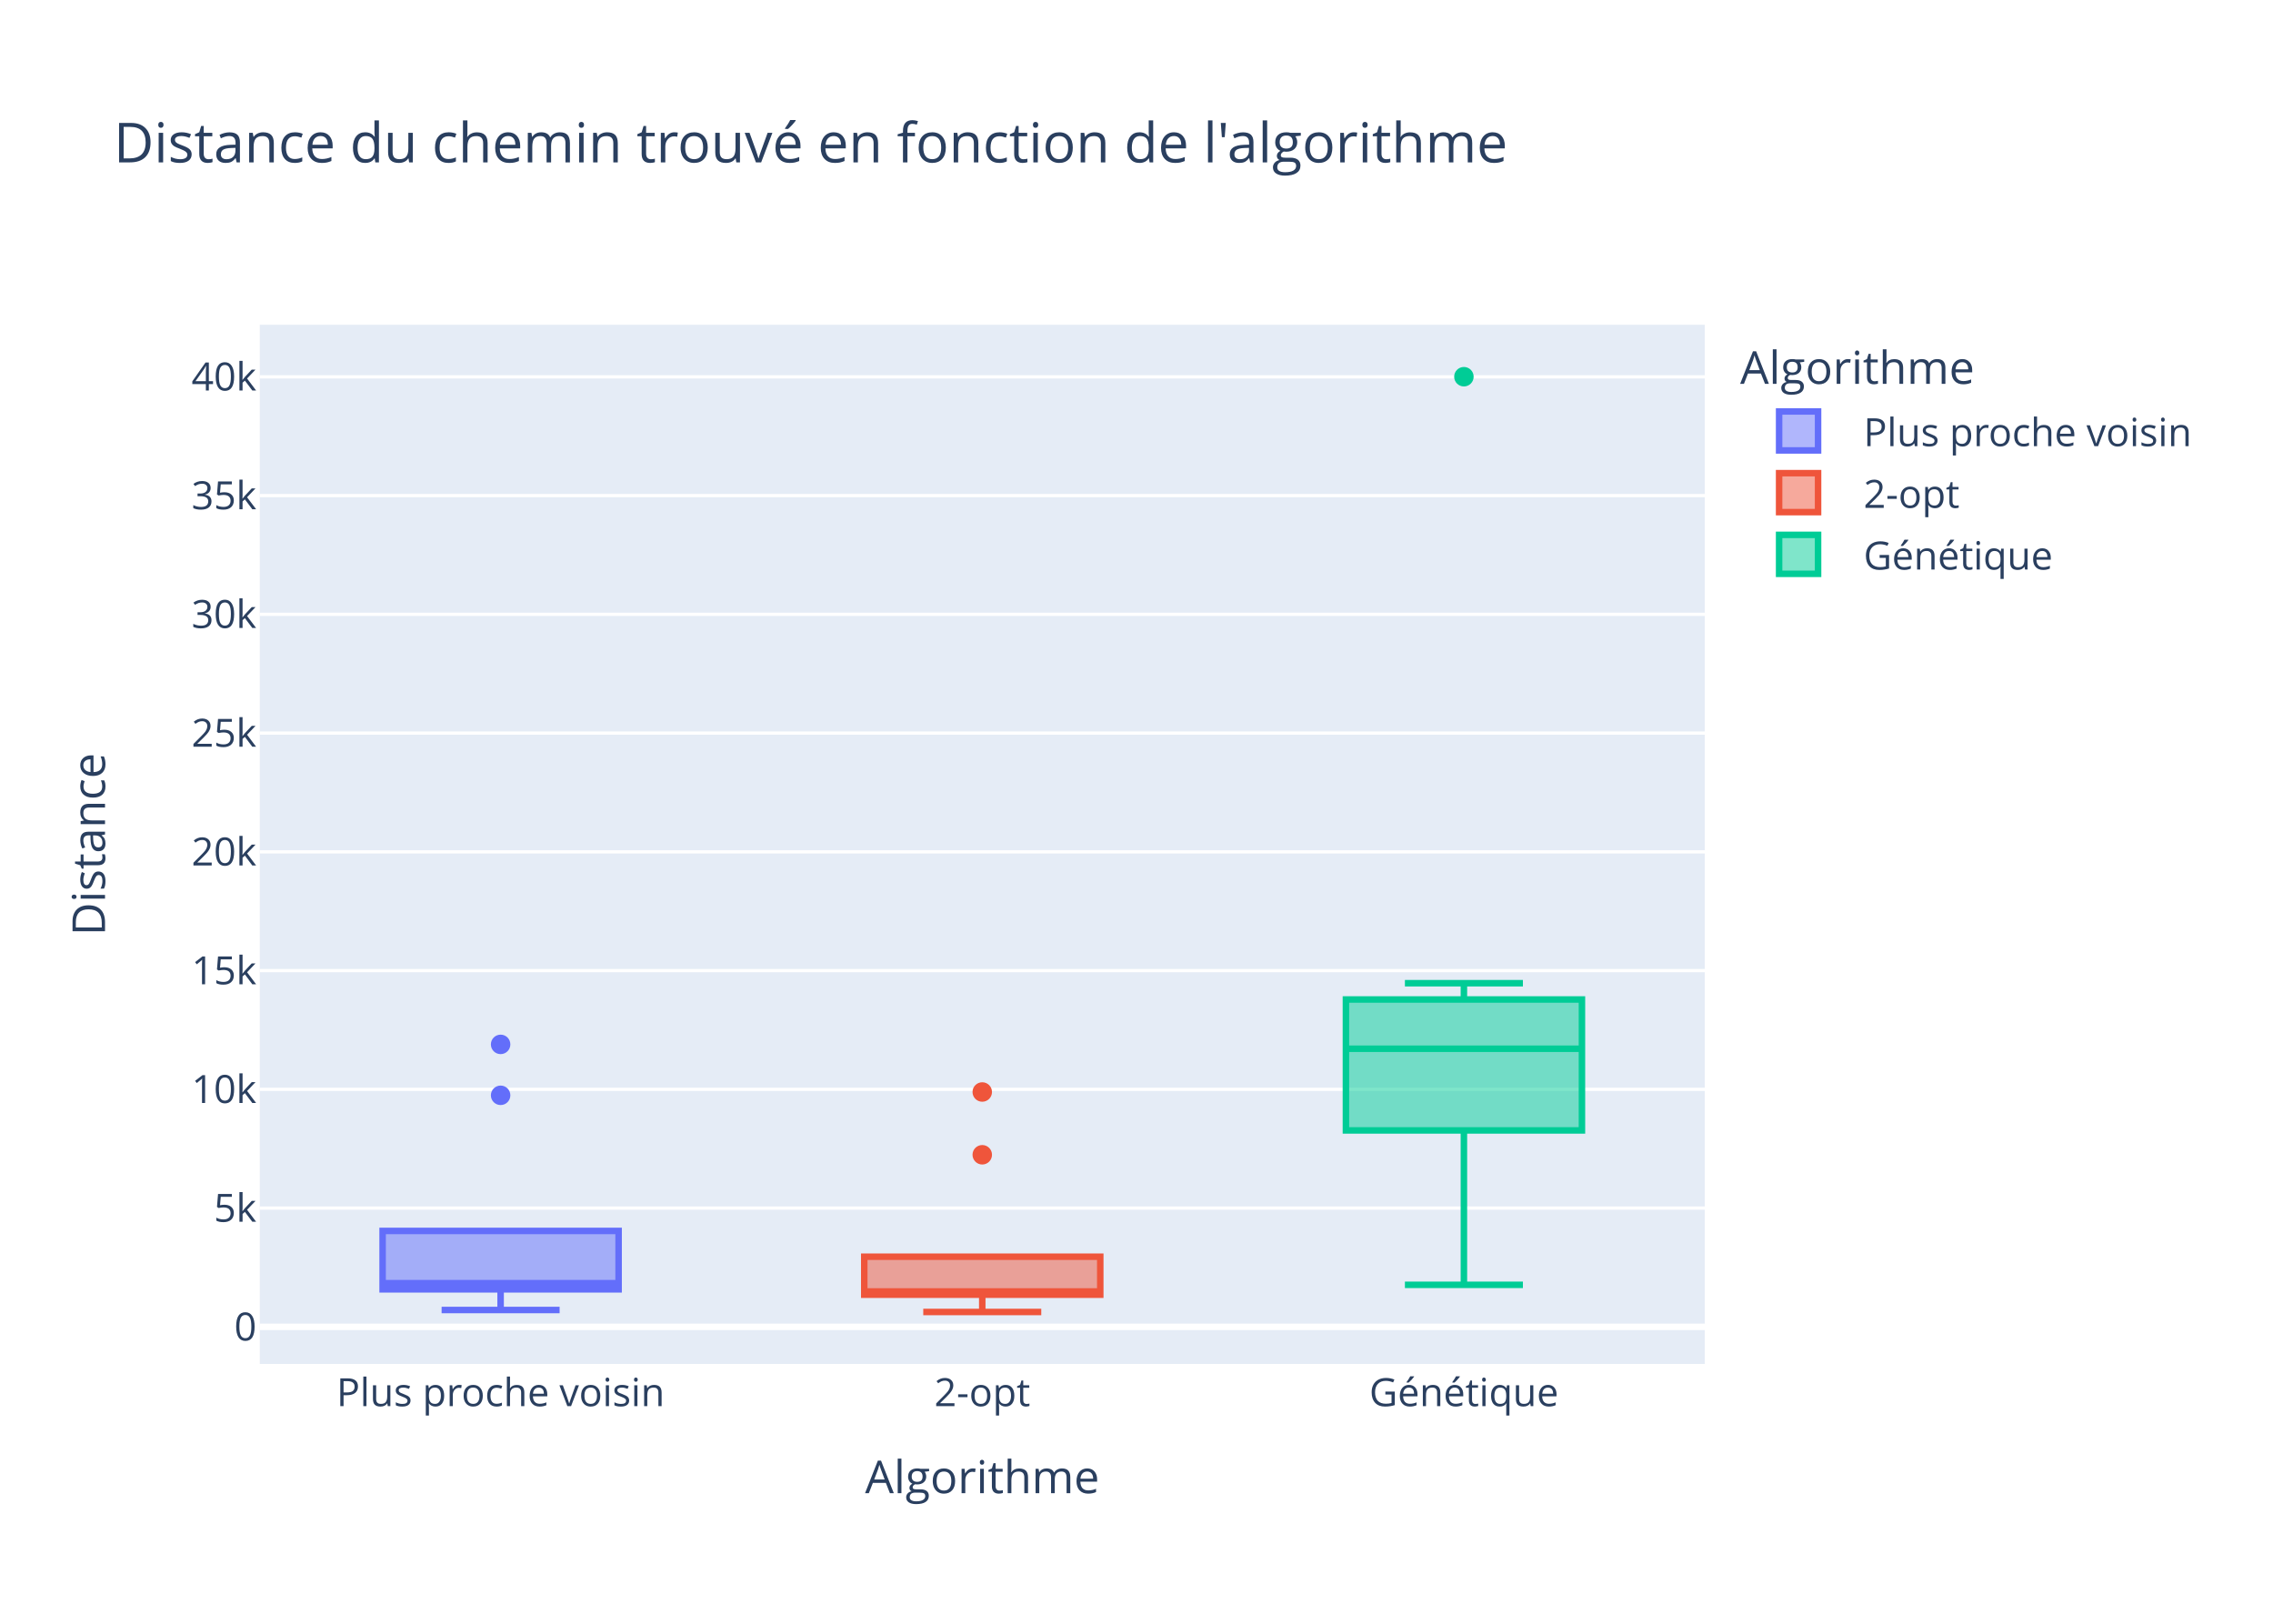
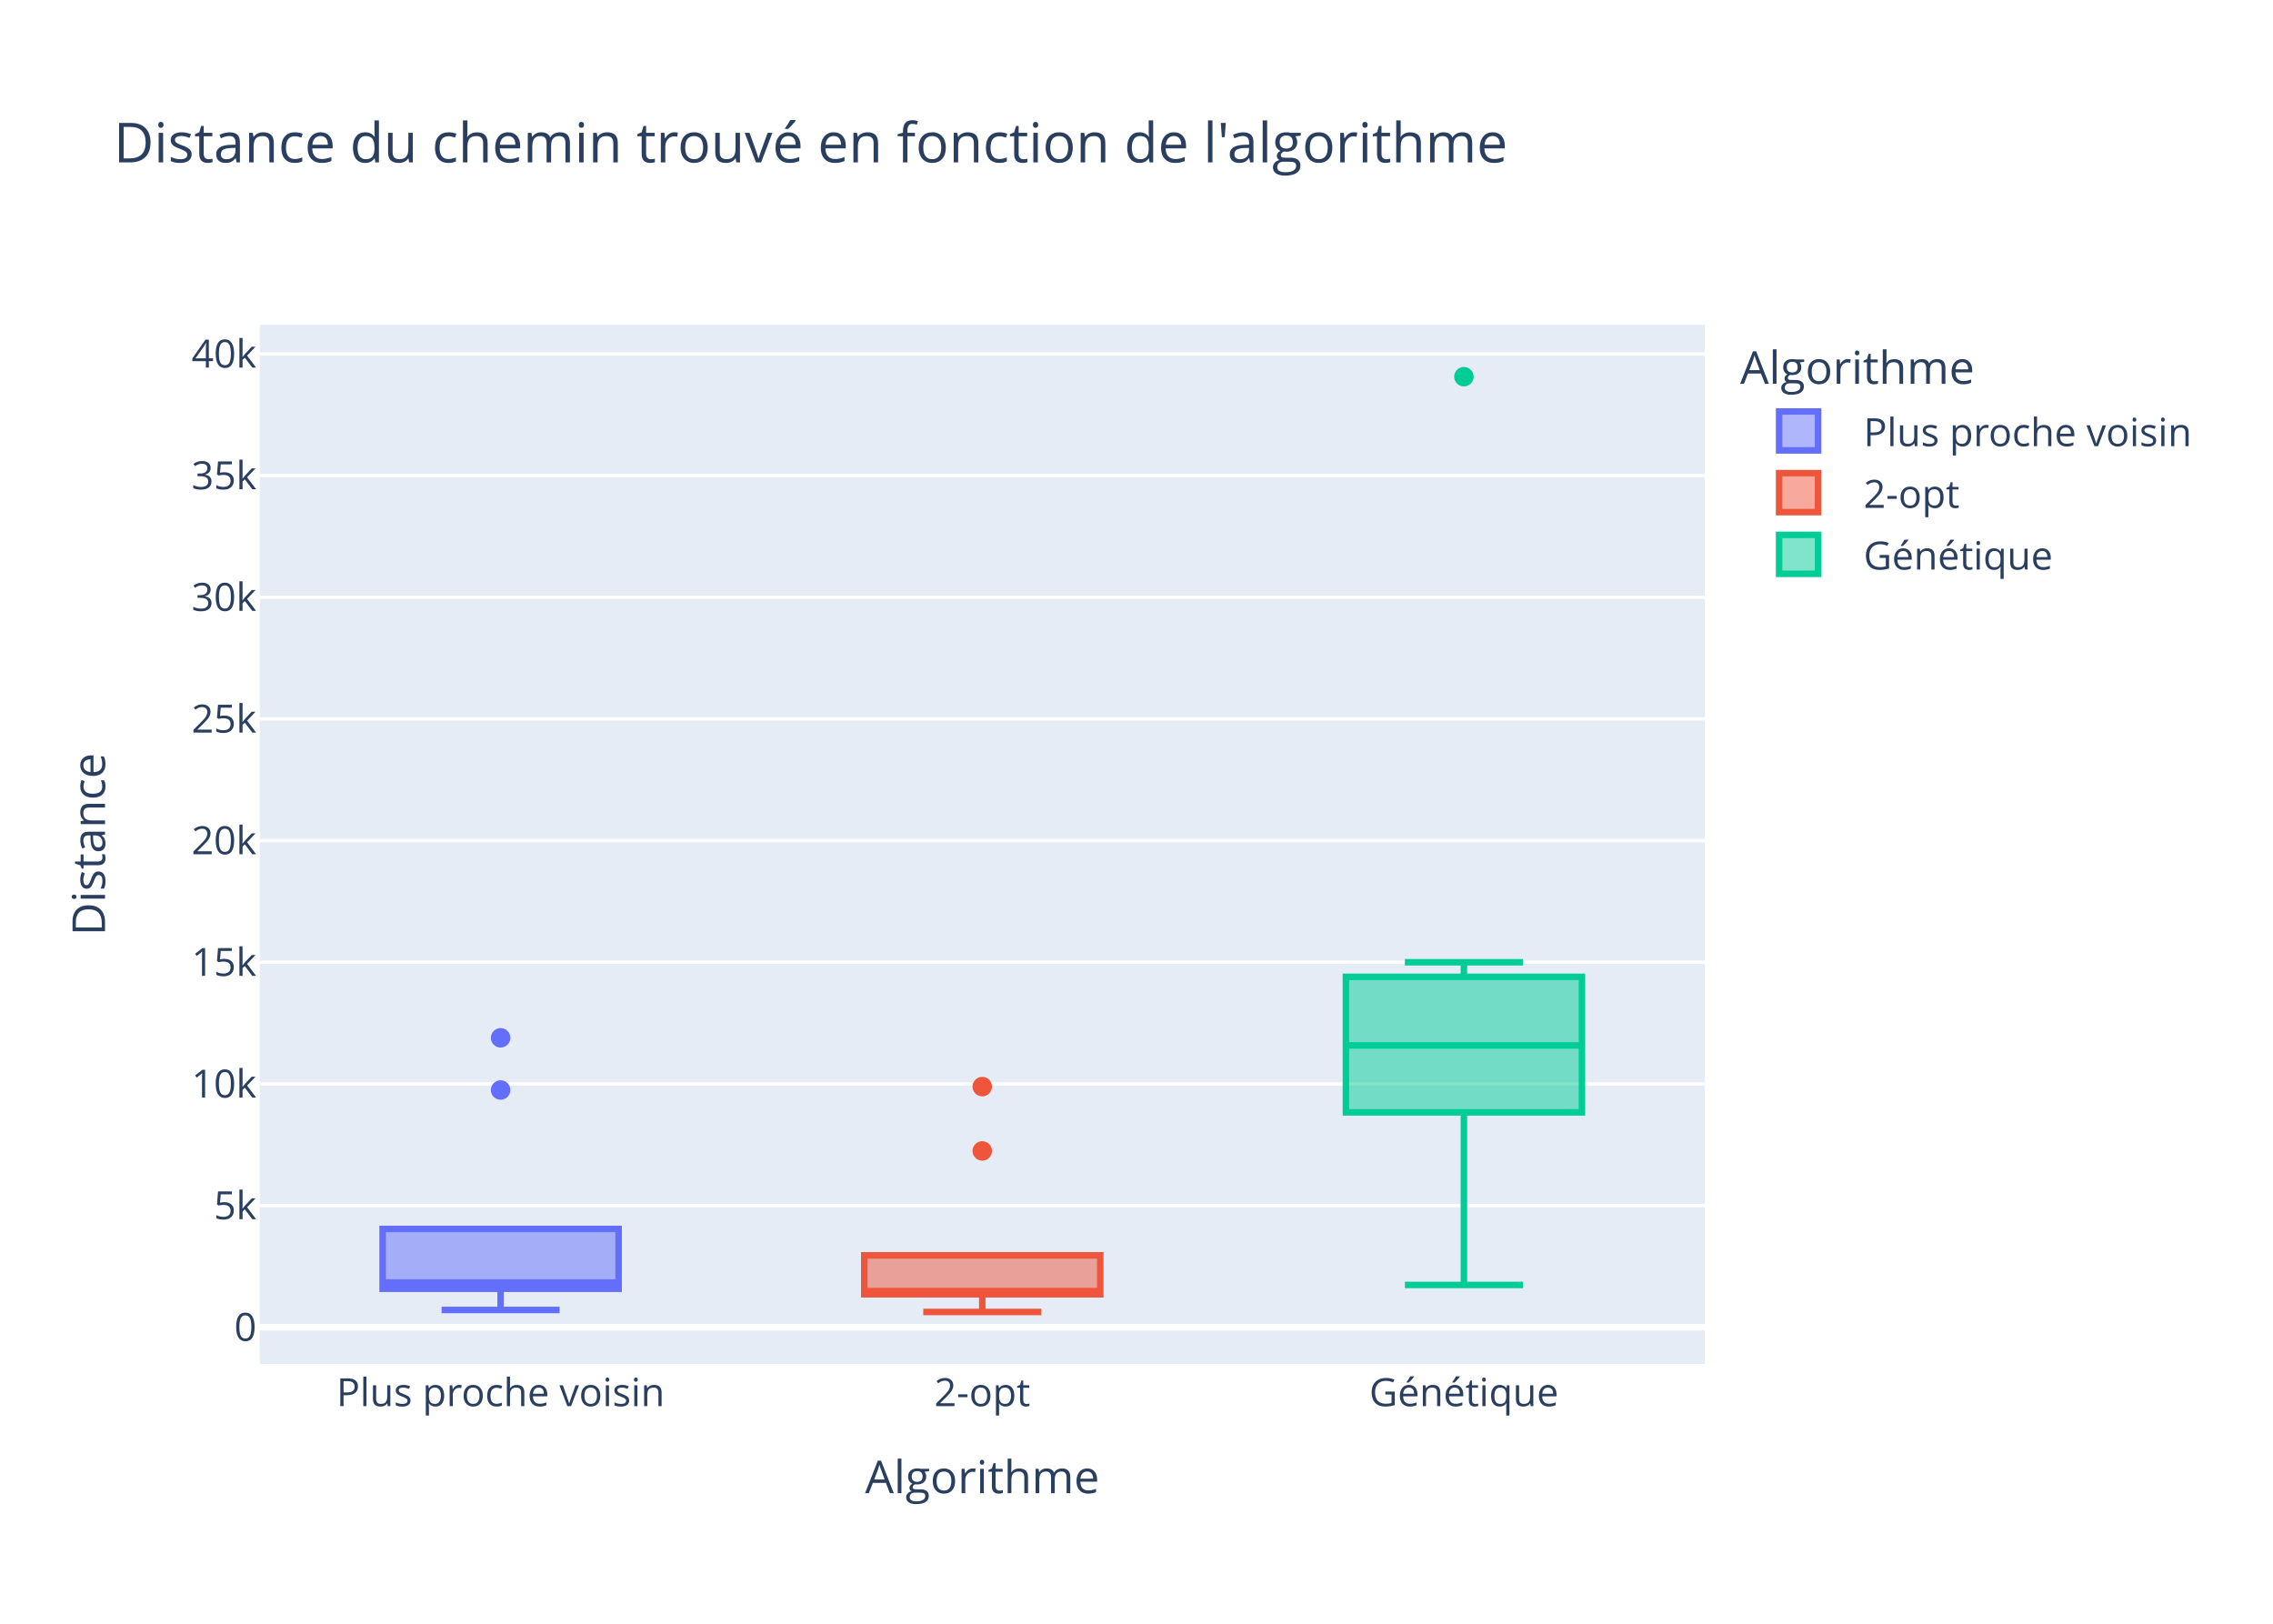
<svg xmlns="http://www.w3.org/2000/svg" class="main-svg" width="700" height="500" style="" viewBox="0 0 700 500">
  <rect x="0" y="0" width="700" height="500" style="fill: rgb(255, 255, 255); fill-opacity: 1;" />
-   <defs id="defs-6ea54f">
+   <defs id="defs-5ed09a">
    <g class="clips">
-       <clipPath id="clip6ea54fxyplot" class="plotclip">
+       <clipPath id="clip5ed09axyplot" class="plotclip">
        <rect width="445" height="320" />
      </clipPath>
-       <clipPath class="axesclip" id="clip6ea54fx">
+       <clipPath class="axesclip" id="clip5ed09ax">
        <rect x="80" y="0" width="445" height="500" />
      </clipPath>
-       <clipPath class="axesclip" id="clip6ea54fy">
+       <clipPath class="axesclip" id="clip5ed09ay">
        <rect x="0" y="100" width="700" height="320" />
      </clipPath>
-       <clipPath class="axesclip" id="clip6ea54fxy">
+       <clipPath class="axesclip" id="clip5ed09axy">
        <rect x="80" y="100" width="445" height="320" />
      </clipPath>
    </g>
    <g class="gradients" />
    <g class="patterns" />
  </defs>
  <g class="bglayer">
    <rect class="bg" x="80" y="100" width="445" height="320" style="fill: rgb(229, 236, 246); fill-opacity: 1; stroke-width: 0;" />
  </g>
  <g class="layer-below">
    <g class="imagelayer" />
    <g class="shapelayer" />
  </g>
  <g class="cartesianlayer">
    <g class="subplot xy">
      <g class="layer-subplot">
        <g class="shapelayer" />
        <g class="imagelayer" />
      </g>
      <g class="minor-gridlayer">
        <g class="x" />
        <g class="y" />
      </g>
      <g class="gridlayer">
        <g class="x" />
        <g class="y">
-           <path class="ygrid crisp" transform="translate(0,372.01)" d="M80,0h445" style="stroke: rgb(255, 255, 255); stroke-opacity: 1; stroke-width: 1px;" />
-           <path class="ygrid crisp" transform="translate(0,335.44)" d="M80,0h445" style="stroke: rgb(255, 255, 255); stroke-opacity: 1; stroke-width: 1px;" />
-           <path class="ygrid crisp" transform="translate(0,298.88)" d="M80,0h445" style="stroke: rgb(255, 255, 255); stroke-opacity: 1; stroke-width: 1px;" />
-           <path class="ygrid crisp" transform="translate(0,262.31)" d="M80,0h445" style="stroke: rgb(255, 255, 255); stroke-opacity: 1; stroke-width: 1px;" />
-           <path class="ygrid crisp" transform="translate(0,225.74)" d="M80,0h445" style="stroke: rgb(255, 255, 255); stroke-opacity: 1; stroke-width: 1px;" />
-           <path class="ygrid crisp" transform="translate(0,189.17)" d="M80,0h445" style="stroke: rgb(255, 255, 255); stroke-opacity: 1; stroke-width: 1px;" />
-           <path class="ygrid crisp" transform="translate(0,152.61)" d="M80,0h445" style="stroke: rgb(255, 255, 255); stroke-opacity: 1; stroke-width: 1px;" />
-           <path class="ygrid crisp" transform="translate(0,116.04)" d="M80,0h445" style="stroke: rgb(255, 255, 255); stroke-opacity: 1; stroke-width: 1px;" />
+           <path class="ygrid crisp" transform="translate(0,371.23)" d="M80,0h445" style="stroke: rgb(255, 255, 255); stroke-opacity: 1; stroke-width: 1px;" />
+           <path class="ygrid crisp" transform="translate(0,333.77)" d="M80,0h445" style="stroke: rgb(255, 255, 255); stroke-opacity: 1; stroke-width: 1px;" />
+           <path class="ygrid crisp" transform="translate(0,296.3)" d="M80,0h445" style="stroke: rgb(255, 255, 255); stroke-opacity: 1; stroke-width: 1px;" />
+           <path class="ygrid crisp" transform="translate(0,258.84)" d="M80,0h445" style="stroke: rgb(255, 255, 255); stroke-opacity: 1; stroke-width: 1px;" />
+           <path class="ygrid crisp" transform="translate(0,221.38)" d="M80,0h445" style="stroke: rgb(255, 255, 255); stroke-opacity: 1; stroke-width: 1px;" />
+           <path class="ygrid crisp" transform="translate(0,183.91)" d="M80,0h445" style="stroke: rgb(255, 255, 255); stroke-opacity: 1; stroke-width: 1px;" />
+           <path class="ygrid crisp" transform="translate(0,146.45)" d="M80,0h445" style="stroke: rgb(255, 255, 255); stroke-opacity: 1; stroke-width: 1px;" />
+           <path class="ygrid crisp" transform="translate(0,108.99)" d="M80,0h445" style="stroke: rgb(255, 255, 255); stroke-opacity: 1; stroke-width: 1px;" />
        </g>
      </g>
      <g class="zerolinelayer">
-         <path class="yzl zl crisp" transform="translate(0,408.58)" d="M80,0h445" style="stroke: rgb(255, 255, 255); stroke-opacity: 1; stroke-width: 2px;" />
+         <path class="yzl zl crisp" transform="translate(0,408.69)" d="M80,0h445" style="stroke: rgb(255, 255, 255); stroke-opacity: 1; stroke-width: 2px;" />
      </g>
      <path class="xlines-below" />
      <path class="ylines-below" />
      <g class="overlines-below" />
      <g class="xaxislayer-below" />
      <g class="yaxislayer-below" />
      <g class="overaxes-below" />
-       <g class="plot" transform="translate(80,100)" clip-path="url(#clip6ea54fxyplot)">
+       <g class="plot" transform="translate(80,100)" clip-path="url(#clip5ed09axyplot)">
        <g class="boxlayer mlayer">
          <g class="trace boxes" style="opacity: 1;">
-             <path class="box" d="M37.83,295.13H110.51M37.83,297.03H110.51V279.04H37.83ZM74.17,297.03V303.39M74.17,279.04V279.04M56,303.39H92.34M56,279.04H92.34" style="vector-effect: none; stroke-width: 2px; stroke: rgb(99, 110, 250); stroke-opacity: 1; fill: rgb(99, 110, 250); fill-opacity: 0.5;" />
+             <path class="box" d="M37.83,294.92H110.51M37.83,296.86H110.51V278.43H37.83ZM74.17,296.86V303.38M74.17,278.43V278.43M56,303.38H92.34M56,278.43H92.34" style="vector-effect: none; stroke-width: 2px; stroke: rgb(99, 110, 250); stroke-opacity: 1; fill: rgb(99, 110, 250); fill-opacity: 0.5;" />
            <g class="points">
-               <path class="point" transform="translate(74.17,237.28)" d="M3,0A3,3 0 1,1 0,-3A3,3 0 0,1 3,0Z" style="opacity: 1; stroke-width: 0px; fill: rgb(99, 110, 250); fill-opacity: 1;" />
-               <path class="point" transform="translate(74.17,221.6)" d="M3,0A3,3 0 1,1 0,-3A3,3 0 0,1 3,0Z" style="opacity: 1; stroke-width: 0px; fill: rgb(99, 110, 250); fill-opacity: 1;" />
+               <path class="point" transform="translate(74.17,235.65)" d="M3,0A3,3 0 1,1 0,-3A3,3 0 0,1 3,0Z" style="opacity: 1; stroke-width: 0px; fill: rgb(99, 110, 250); fill-opacity: 1;" />
+               <path class="point" transform="translate(74.17,219.58)" d="M3,0A3,3 0 1,1 0,-3A3,3 0 0,1 3,0Z" style="opacity: 1; stroke-width: 0px; fill: rgb(99, 110, 250); fill-opacity: 1;" />
            </g>
          </g>
          <g class="trace boxes" style="opacity: 1;">
-             <path class="box" d="M186.16,297.68H258.84M186.16,298.68H258.84V286.98H186.16ZM222.5,298.68V304M222.5,286.98V286.98M204.33,304H240.67M204.33,286.98H240.67" style="vector-effect: none; stroke-width: 2px; stroke: rgb(239, 85, 59); stroke-opacity: 1; fill: rgb(239, 85, 59); fill-opacity: 0.5;" />
+             <path class="box" d="M186.16,297.55H258.84M186.16,298.55H258.84V286.56H186.16ZM222.5,298.55V304M222.5,286.56V286.56M204.33,304H240.67M204.33,286.56H240.67" style="vector-effect: none; stroke-width: 2px; stroke: rgb(239, 85, 59); stroke-opacity: 1; fill: rgb(239, 85, 59); fill-opacity: 0.5;" />
            <g class="points">
-               <path class="point" transform="translate(222.5,255.59)" d="M3,0A3,3 0 1,1 0,-3A3,3 0 0,1 3,0Z" style="opacity: 1; stroke-width: 0px; fill: rgb(239, 85, 59); fill-opacity: 1;" />
-               <path class="point" transform="translate(222.5,236.26)" d="M3,0A3,3 0 1,1 0,-3A3,3 0 0,1 3,0Z" style="opacity: 1; stroke-width: 0px; fill: rgb(239, 85, 59); fill-opacity: 1;" />
+               <path class="point" transform="translate(222.5,254.41)" d="M3,0A3,3 0 1,1 0,-3A3,3 0 0,1 3,0Z" style="opacity: 1; stroke-width: 0px; fill: rgb(239, 85, 59); fill-opacity: 1;" />
+               <path class="point" transform="translate(222.5,234.6)" d="M3,0A3,3 0 1,1 0,-3A3,3 0 0,1 3,0Z" style="opacity: 1; stroke-width: 0px; fill: rgb(239, 85, 59); fill-opacity: 1;" />
            </g>
          </g>
          <g class="trace boxes" style="opacity: 1;">
-             <path class="box" d="M334.49,222.94H407.18M334.49,248.09H407.18V207.77H334.49ZM370.83,248.09V295.64M370.83,207.77V202.76M352.66,295.64H389M352.66,202.76H389" style="vector-effect: none; stroke-width: 2px; stroke: rgb(0, 204, 150); stroke-opacity: 1; fill: rgb(0, 204, 150); fill-opacity: 0.5;" />
+             <path class="box" d="M334.49,221.92H407.18M334.49,242.53H407.18V200.8H334.49ZM370.83,242.53V295.68M370.83,200.8V196.31M352.66,295.68H389M352.66,196.31H389" style="vector-effect: none; stroke-width: 2px; stroke: rgb(0, 204, 150); stroke-opacity: 1; fill: rgb(0, 204, 150); fill-opacity: 0.5;" />
            <g class="points">
              <path class="point" transform="translate(370.83,16)" d="M3,0A3,3 0 1,1 0,-3A3,3 0 0,1 3,0Z" style="opacity: 1; stroke-width: 0px; fill: rgb(0, 204, 150); fill-opacity: 1;" />
            </g>
          </g>
        </g>
      </g>
      <g class="overplot" />
      <path class="xlines-above crisp" d="M0,0" style="fill: none;" />
      <path class="ylines-above crisp" d="M0,0" style="fill: none;" />
      <g class="overlines-above" />
      <g class="xaxislayer-above">
        <g class="xtick">
          <text text-anchor="middle" x="0" y="433" transform="translate(154.17,0)" style="font-family: 'Open Sans', verdana, arial, sans-serif; font-size: 12px; fill: rgb(42, 63, 95); fill-opacity: 1; white-space: pre; opacity: 1;">Plus proche voisin</text>
        </g>
        <g class="xtick">
          <text text-anchor="middle" x="0" y="433" transform="translate(302.5,0)" style="font-family: 'Open Sans', verdana, arial, sans-serif; font-size: 12px; fill: rgb(42, 63, 95); fill-opacity: 1; white-space: pre; opacity: 1;">2-opt</text>
        </g>
        <g class="xtick">
          <text text-anchor="middle" x="0" y="433" transform="translate(450.83,0)" style="font-family: 'Open Sans', verdana, arial, sans-serif; font-size: 12px; fill: rgb(42, 63, 95); fill-opacity: 1; white-space: pre; opacity: 1;">Génétique</text>
        </g>
      </g>
      <g class="yaxislayer-above">
        <g class="ytick">
-           <text text-anchor="end" x="79" y="4.2" transform="translate(0,408.58)" style="font-family: 'Open Sans', verdana, arial, sans-serif; font-size: 12px; fill: rgb(42, 63, 95); fill-opacity: 1; white-space: pre; opacity: 1;">0</text>
-         </g>
-         <g class="ytick">
-           <text text-anchor="end" x="79" y="4.2" style="font-family: 'Open Sans', verdana, arial, sans-serif; font-size: 12px; fill: rgb(42, 63, 95); fill-opacity: 1; white-space: pre; opacity: 1;" transform="translate(0,372.01)">5k</text>
-         </g>
-         <g class="ytick">
-           <text text-anchor="end" x="79" y="4.2" style="font-family: 'Open Sans', verdana, arial, sans-serif; font-size: 12px; fill: rgb(42, 63, 95); fill-opacity: 1; white-space: pre; opacity: 1;" transform="translate(0,335.44)">10k</text>
-         </g>
-         <g class="ytick">
-           <text text-anchor="end" x="79" y="4.2" style="font-family: 'Open Sans', verdana, arial, sans-serif; font-size: 12px; fill: rgb(42, 63, 95); fill-opacity: 1; white-space: pre; opacity: 1;" transform="translate(0,298.88)">15k</text>
-         </g>
-         <g class="ytick">
-           <text text-anchor="end" x="79" y="4.2" style="font-family: 'Open Sans', verdana, arial, sans-serif; font-size: 12px; fill: rgb(42, 63, 95); fill-opacity: 1; white-space: pre; opacity: 1;" transform="translate(0,262.31)">20k</text>
-         </g>
-         <g class="ytick">
-           <text text-anchor="end" x="79" y="4.2" style="font-family: 'Open Sans', verdana, arial, sans-serif; font-size: 12px; fill: rgb(42, 63, 95); fill-opacity: 1; white-space: pre; opacity: 1;" transform="translate(0,225.74)">25k</text>
-         </g>
-         <g class="ytick">
-           <text text-anchor="end" x="79" y="4.2" style="font-family: 'Open Sans', verdana, arial, sans-serif; font-size: 12px; fill: rgb(42, 63, 95); fill-opacity: 1; white-space: pre; opacity: 1;" transform="translate(0,189.17)">30k</text>
-         </g>
-         <g class="ytick">
-           <text text-anchor="end" x="79" y="4.2" style="font-family: 'Open Sans', verdana, arial, sans-serif; font-size: 12px; fill: rgb(42, 63, 95); fill-opacity: 1; white-space: pre; opacity: 1;" transform="translate(0,152.61)">35k</text>
-         </g>
-         <g class="ytick">
-           <text text-anchor="end" x="79" y="4.2" style="font-family: 'Open Sans', verdana, arial, sans-serif; font-size: 12px; fill: rgb(42, 63, 95); fill-opacity: 1; white-space: pre; opacity: 1;" transform="translate(0,116.04)">40k</text>
+           <text text-anchor="end" x="79" y="4.2" transform="translate(0,408.69)" style="font-family: 'Open Sans', verdana, arial, sans-serif; font-size: 12px; fill: rgb(42, 63, 95); fill-opacity: 1; white-space: pre; opacity: 1;">0</text>
+         </g>
+         <g class="ytick">
+           <text text-anchor="end" x="79" y="4.2" style="font-family: 'Open Sans', verdana, arial, sans-serif; font-size: 12px; fill: rgb(42, 63, 95); fill-opacity: 1; white-space: pre; opacity: 1;" transform="translate(0,371.23)">5k</text>
+         </g>
+         <g class="ytick">
+           <text text-anchor="end" x="79" y="4.2" style="font-family: 'Open Sans', verdana, arial, sans-serif; font-size: 12px; fill: rgb(42, 63, 95); fill-opacity: 1; white-space: pre; opacity: 1;" transform="translate(0,333.77)">10k</text>
+         </g>
+         <g class="ytick">
+           <text text-anchor="end" x="79" y="4.2" style="font-family: 'Open Sans', verdana, arial, sans-serif; font-size: 12px; fill: rgb(42, 63, 95); fill-opacity: 1; white-space: pre; opacity: 1;" transform="translate(0,296.3)">15k</text>
+         </g>
+         <g class="ytick">
+           <text text-anchor="end" x="79" y="4.2" style="font-family: 'Open Sans', verdana, arial, sans-serif; font-size: 12px; fill: rgb(42, 63, 95); fill-opacity: 1; white-space: pre; opacity: 1;" transform="translate(0,258.84)">20k</text>
+         </g>
+         <g class="ytick">
+           <text text-anchor="end" x="79" y="4.2" style="font-family: 'Open Sans', verdana, arial, sans-serif; font-size: 12px; fill: rgb(42, 63, 95); fill-opacity: 1; white-space: pre; opacity: 1;" transform="translate(0,221.38)">25k</text>
+         </g>
+         <g class="ytick">
+           <text text-anchor="end" x="79" y="4.2" style="font-family: 'Open Sans', verdana, arial, sans-serif; font-size: 12px; fill: rgb(42, 63, 95); fill-opacity: 1; white-space: pre; opacity: 1;" transform="translate(0,183.91)">30k</text>
+         </g>
+         <g class="ytick">
+           <text text-anchor="end" x="79" y="4.2" style="font-family: 'Open Sans', verdana, arial, sans-serif; font-size: 12px; fill: rgb(42, 63, 95); fill-opacity: 1; white-space: pre; opacity: 1;" transform="translate(0,146.45)">35k</text>
+         </g>
+         <g class="ytick">
+           <text text-anchor="end" x="79" y="4.2" style="font-family: 'Open Sans', verdana, arial, sans-serif; font-size: 12px; fill: rgb(42, 63, 95); fill-opacity: 1; white-space: pre; opacity: 1;" transform="translate(0,108.99)">40k</text>
        </g>
      </g>
      <g class="overaxes-above" />
    </g>
  </g>
  <g class="polarlayer" />
  <g class="smithlayer" />
  <g class="ternarylayer" />
  <g class="geolayer" />
  <g class="funnelarealayer" />
  <g class="pielayer" />
  <g class="iciclelayer" />
  <g class="treemaplayer" />
  <g class="sunburstlayer" />
  <g class="glimages" />
-   <defs id="topdefs-6ea54f">
+   <defs id="topdefs-5ed09a">
    <g class="clips" />
-     <clipPath id="legend6ea54f">
+     <clipPath id="legend5ed09a">
      <rect width="154" height="86" x="0" y="0" />
    </clipPath>
  </defs>
  <g class="layer-above">
    <g class="imagelayer" />
    <g class="shapelayer" />
  </g>
  <g class="infolayer">
    <g class="legend" pointer-events="all" transform="translate(533.9,100)">
      <rect class="bg" shape-rendering="crispEdges" style="stroke: rgb(68, 68, 68); stroke-opacity: 1; fill: rgb(255, 255, 255); fill-opacity: 1; stroke-width: 0px;" width="154" height="86" x="0" y="0" />
-       <g class="scrollbox" transform="" clip-path="url(#legend6ea54f)">
+       <g class="scrollbox" transform="" clip-path="url(#legend5ed09a)">
        <text class="legendtitletext" text-anchor="start" x="2" y="18.2" style="font-family: 'Open Sans', verdana, arial, sans-serif; font-size: 14px; fill: rgb(42, 63, 95); fill-opacity: 1; white-space: pre;">Algorithme</text>
        <g class="groups" transform="">
          <g class="traces" transform="translate(0,32.7)" style="opacity: 1;">
            <text class="legendtext" text-anchor="start" x="40" y="4.68" style="font-family: 'Open Sans', verdana, arial, sans-serif; font-size: 12px; fill: rgb(42, 63, 95); fill-opacity: 1; white-space: pre;">Plus proche voisin</text>
            <g class="layers" style="opacity: 1;">
              <g class="legendfill" />
              <g class="legendlines" />
              <g class="legendsymbols">
                <g class="legendpoints">
                  <path class="legendbox" d="M6,6H-6V-6H6Z" transform="translate(20,0)" style="stroke-width: 2px; fill: rgb(99, 110, 250); fill-opacity: 0.5; stroke: rgb(99, 110, 250); stroke-opacity: 1;" />
                </g>
              </g>
            </g>
            <rect class="legendtoggle" x="0" y="-9.5" width="148.516" height="19" style="fill: rgb(0, 0, 0); fill-opacity: 0;" />
          </g>
        </g>
        <g class="groups" transform="">
          <g class="traces" transform="translate(0,51.7)" style="opacity: 1;">
            <text class="legendtext" text-anchor="start" x="40" y="4.68" style="font-family: 'Open Sans', verdana, arial, sans-serif; font-size: 12px; fill: rgb(42, 63, 95); fill-opacity: 1; white-space: pre;">2-opt</text>
            <g class="layers" style="opacity: 1;">
              <g class="legendfill" />
              <g class="legendlines" />
              <g class="legendsymbols">
                <g class="legendpoints">
                  <path class="legendbox" d="M6,6H-6V-6H6Z" transform="translate(20,0)" style="stroke-width: 2px; fill: rgb(239, 85, 59); fill-opacity: 0.5; stroke: rgb(239, 85, 59); stroke-opacity: 1;" />
                </g>
              </g>
            </g>
            <rect class="legendtoggle" x="0" y="-9.5" width="148.516" height="19" style="fill: rgb(0, 0, 0); fill-opacity: 0;" />
          </g>
        </g>
        <g class="groups" transform="">
          <g class="traces" transform="translate(0,70.7)" style="opacity: 1;">
            <text class="legendtext" text-anchor="start" x="40" y="4.68" style="font-family: 'Open Sans', verdana, arial, sans-serif; font-size: 12px; fill: rgb(42, 63, 95); fill-opacity: 1; white-space: pre;">Génétique</text>
            <g class="layers" style="opacity: 1;">
              <g class="legendfill" />
              <g class="legendlines" />
              <g class="legendsymbols">
                <g class="legendpoints">
                  <path class="legendbox" d="M6,6H-6V-6H6Z" transform="translate(20,0)" style="stroke-width: 2px; fill: rgb(0, 204, 150); fill-opacity: 0.5; stroke: rgb(0, 204, 150); stroke-opacity: 1;" />
                </g>
              </g>
            </g>
            <rect class="legendtoggle" x="0" y="-9.5" width="148.516" height="19" style="fill: rgb(0, 0, 0); fill-opacity: 0;" />
          </g>
        </g>
      </g>
      <rect class="scrollbar" rx="20" ry="3" width="0" height="0" style="fill: rgb(128, 139, 164); fill-opacity: 1;" x="0" y="0" />
    </g>
    <g class="g-gtitle">
      <text class="gtitle" x="35" y="50" text-anchor="start" dy="0em" style="font-family: 'Open Sans', verdana, arial, sans-serif; font-size: 17px; fill: rgb(42, 63, 95); opacity: 1; font-weight: normal; white-space: pre;">Distance du chemin trouvé en fonction de l'algorithme</text>
    </g>
    <g class="g-xtitle">
      <text class="xtitle" x="302.5" y="459.8" text-anchor="middle" style="font-family: 'Open Sans', verdana, arial, sans-serif; font-size: 14px; fill: rgb(42, 63, 95); opacity: 1; font-weight: normal; white-space: pre;">Algorithme</text>
    </g>
    <g class="g-ytitle">
      <text class="ytitle" transform="rotate(-90,32.34063,260)" x="32.341" y="260" text-anchor="middle" style="font-family: 'Open Sans', verdana, arial, sans-serif; font-size: 14px; fill: rgb(42, 63, 95); opacity: 1; font-weight: normal; white-space: pre;">Distance</text>
    </g>
  </g>
</svg>
